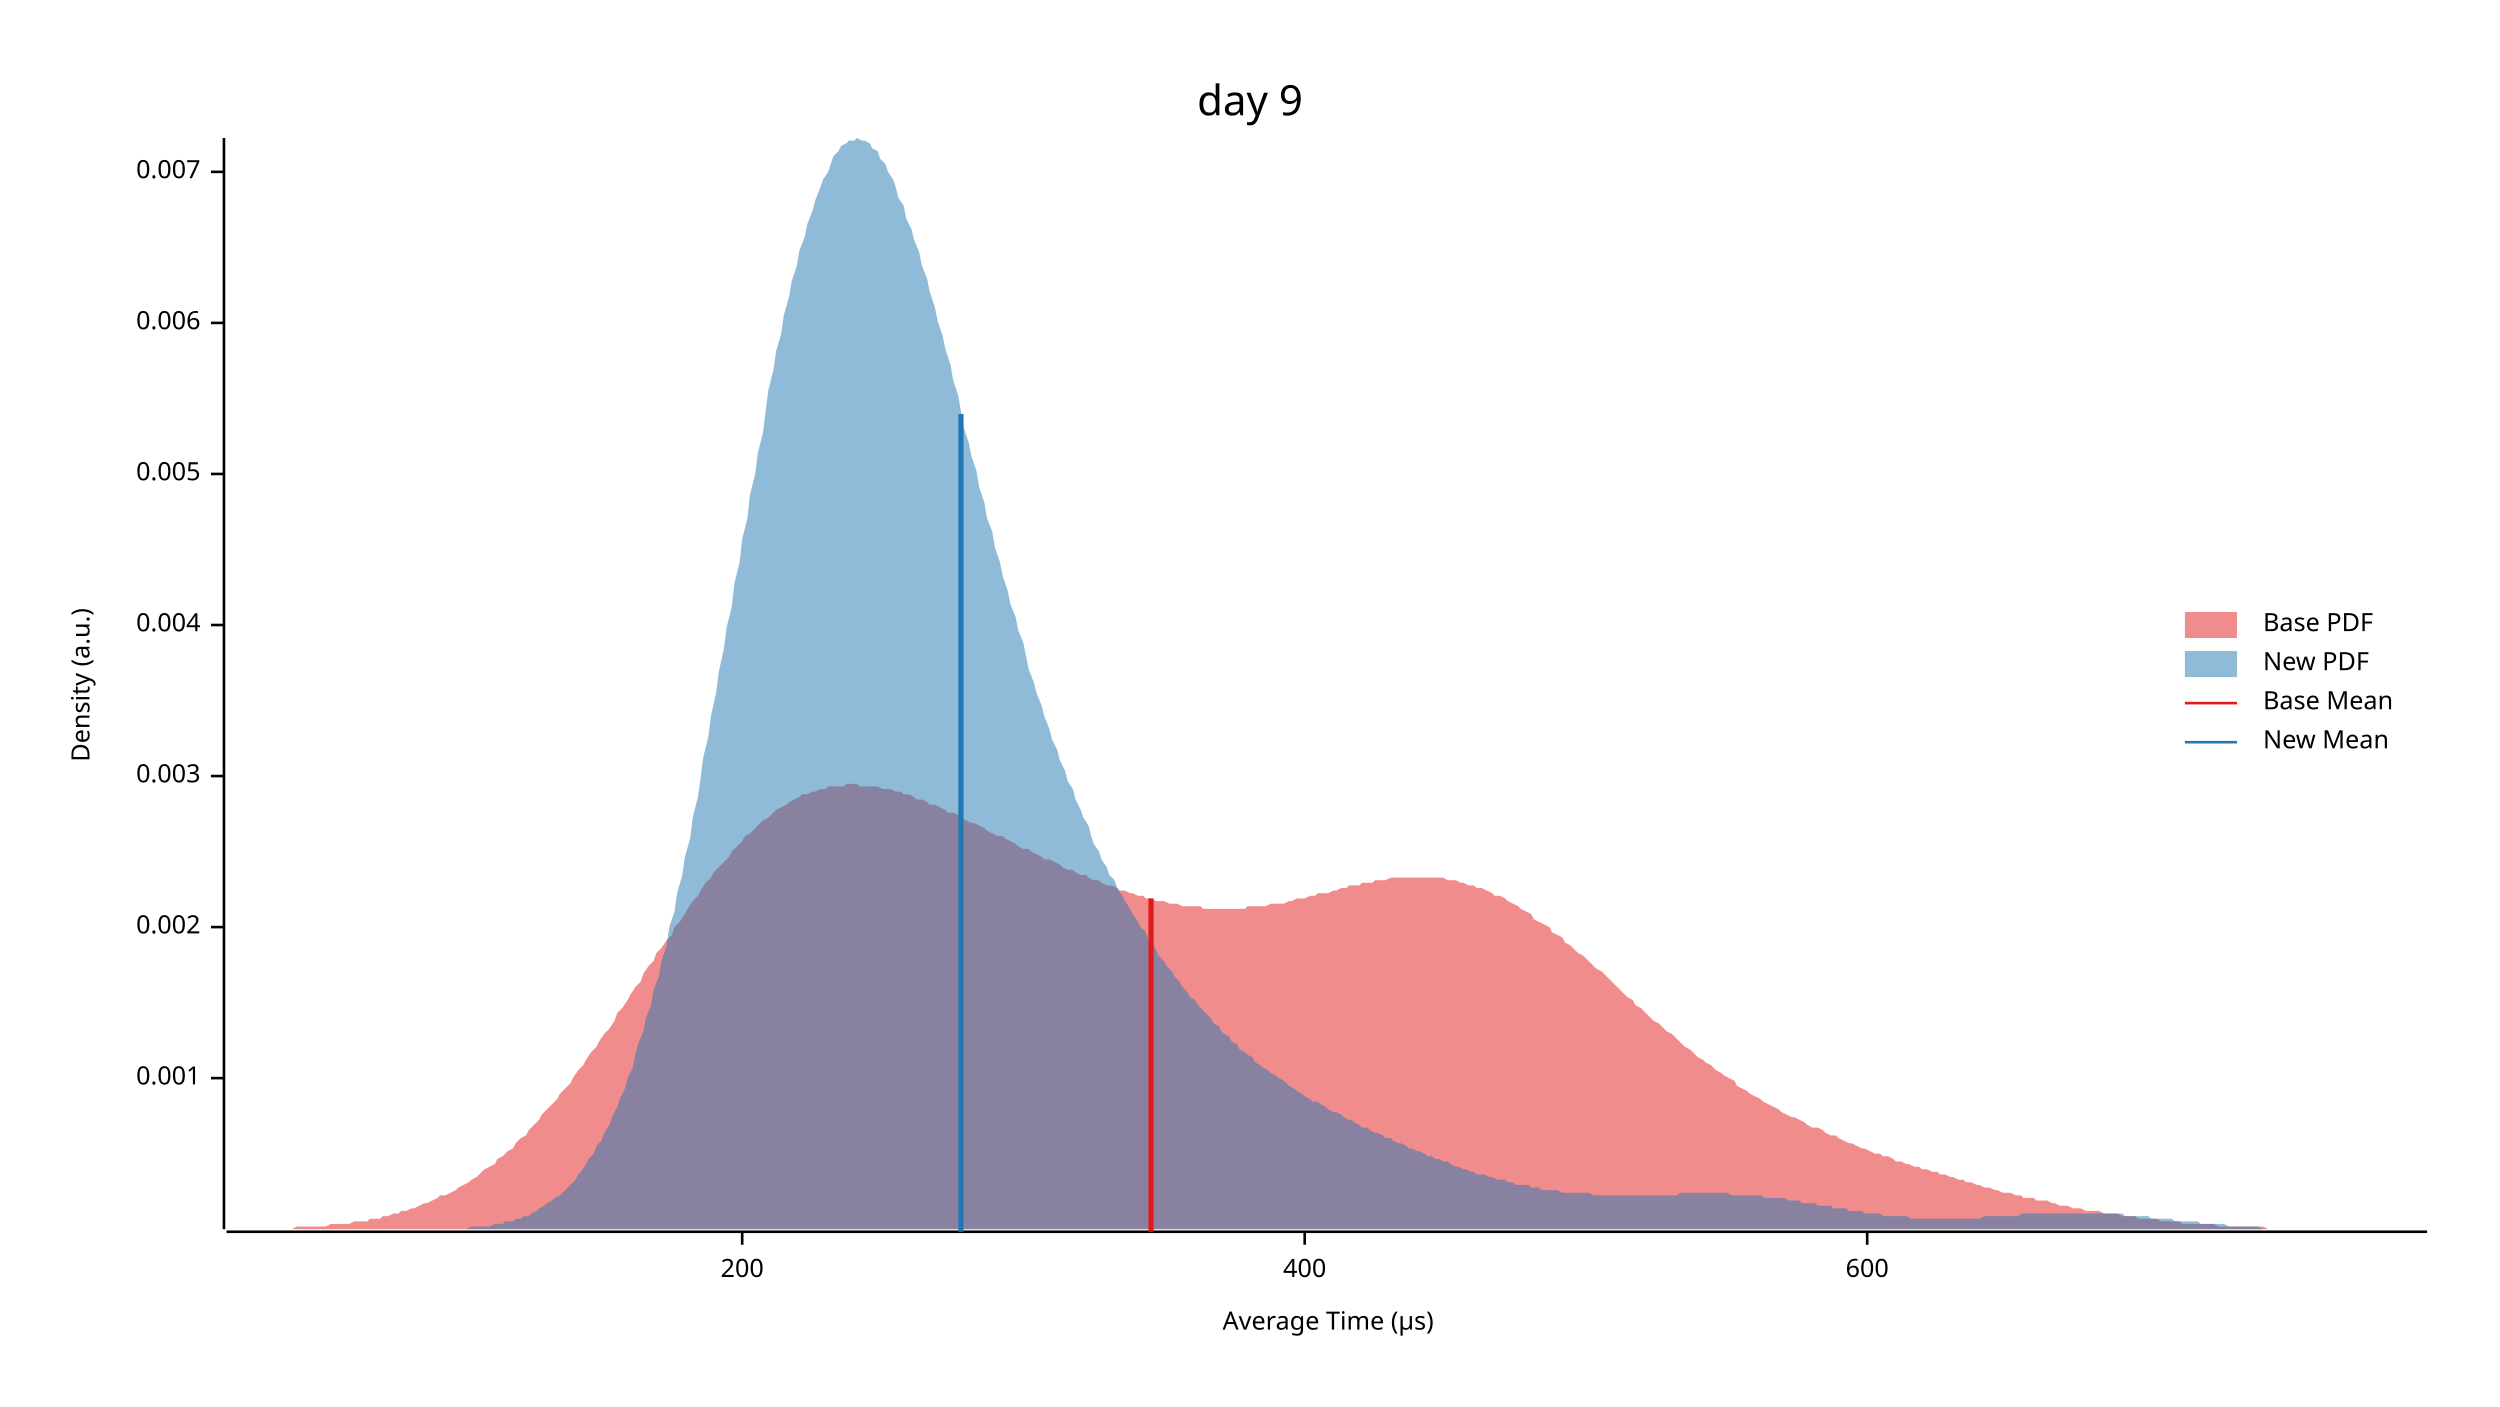
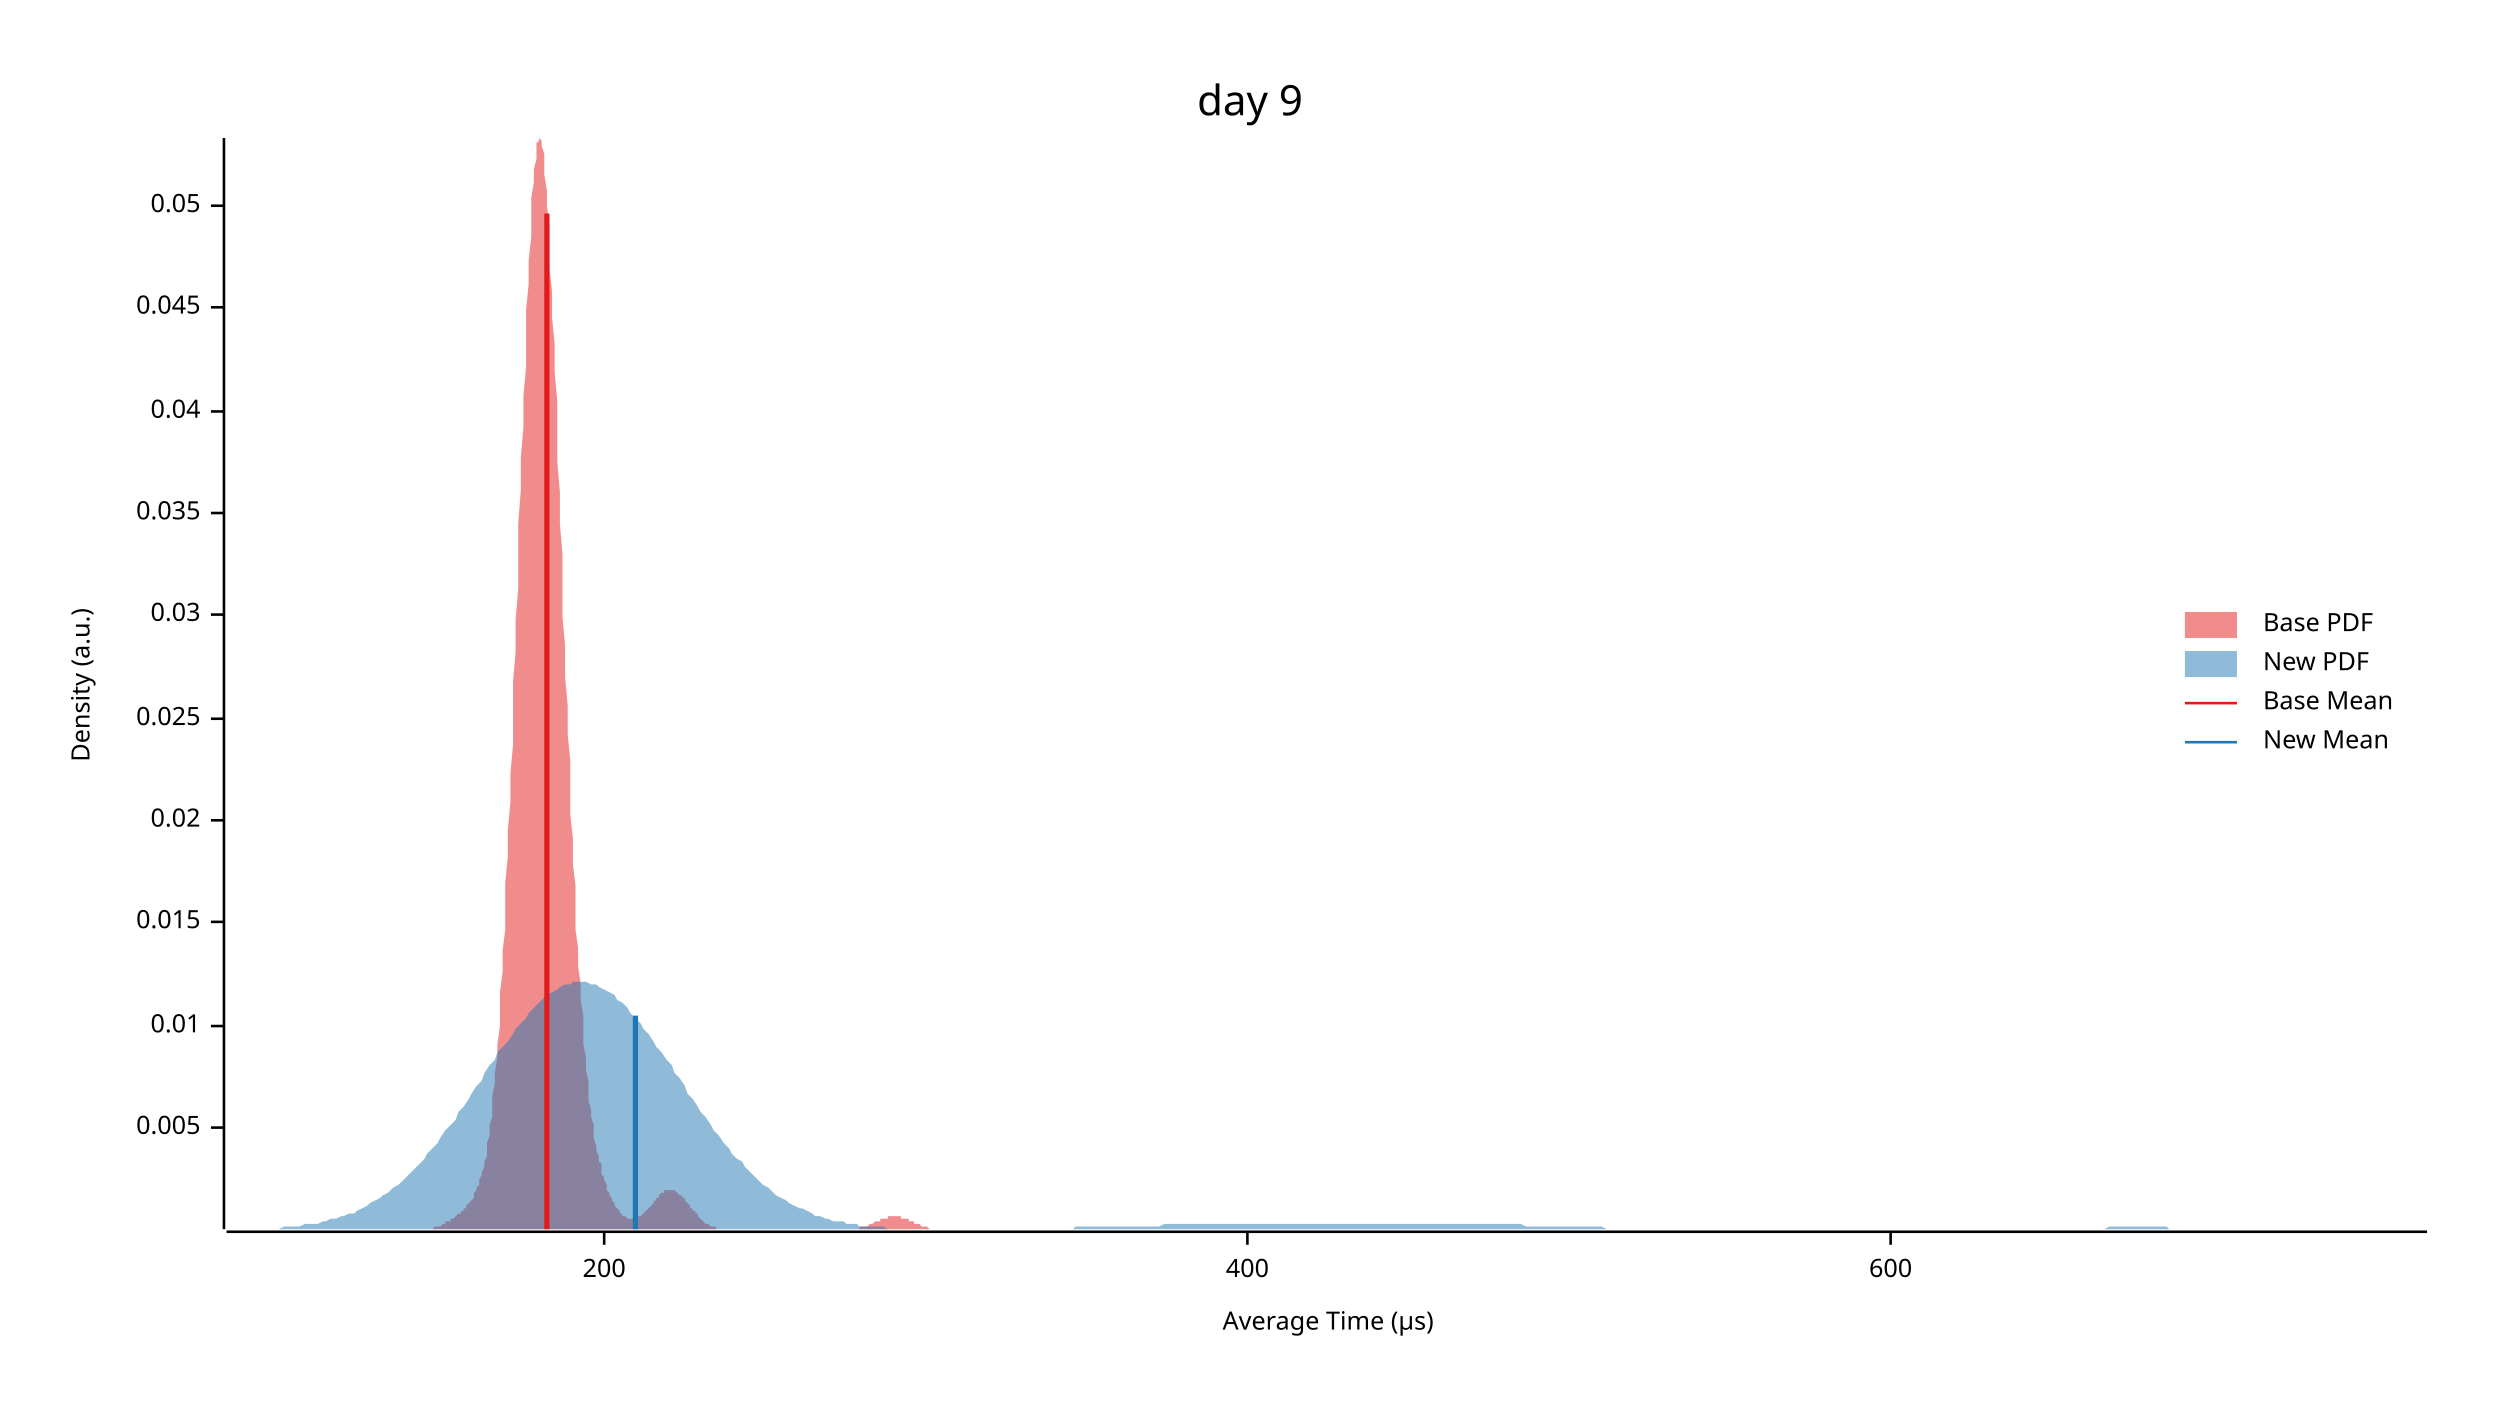
<svg xmlns="http://www.w3.org/2000/svg" width="960" height="540" viewBox="0 0 960 540">
  <text x="480" y="32" dy="0.76em" text-anchor="middle" font-family="sans-serif" font-size="16.129" opacity="1" fill="#000000">
day 9
</text>
  <text x="27" y="263" dy="0.76em" text-anchor="middle" font-family="sans-serif" font-size="9.677" opacity="1" fill="#000000" transform="rotate(270, 27, 263)">
Density (a.u.)
</text>
  <text x="510" y="513" dy="-0.5ex" text-anchor="middle" font-family="sans-serif" font-size="9.677" opacity="1" fill="#000000">
Average Time (µs)
</text>
  <polyline fill="none" opacity="1" stroke="#000000" stroke-width="1" points="86,53 86,472 " />
-   <text x="77" y="414" dy="0.5ex" text-anchor="end" font-family="sans-serif" font-size="9.677" opacity="1" fill="#000000">
- 0.001
- </text>
-   <polyline fill="none" opacity="1" stroke="#000000" stroke-width="1" points="81,414 86,414 " />
-   <text x="77" y="356" dy="0.5ex" text-anchor="end" font-family="sans-serif" font-size="9.677" opacity="1" fill="#000000">
- 0.002
- </text>
-   <polyline fill="none" opacity="1" stroke="#000000" stroke-width="1" points="81,356 86,356 " />
-   <text x="77" y="298" dy="0.5ex" text-anchor="end" font-family="sans-serif" font-size="9.677" opacity="1" fill="#000000">
- 0.003
- </text>
-   <polyline fill="none" opacity="1" stroke="#000000" stroke-width="1" points="81,298 86,298 " />
-   <text x="77" y="240" dy="0.5ex" text-anchor="end" font-family="sans-serif" font-size="9.677" opacity="1" fill="#000000">
- 0.004
- </text>
-   <polyline fill="none" opacity="1" stroke="#000000" stroke-width="1" points="81,240 86,240 " />
-   <text x="77" y="182" dy="0.5ex" text-anchor="end" font-family="sans-serif" font-size="9.677" opacity="1" fill="#000000">
+   <text x="77" y="433" dy="0.5ex" text-anchor="end" font-family="sans-serif" font-size="9.677" opacity="1" fill="#000000">
0.005
</text>
-   <polyline fill="none" opacity="1" stroke="#000000" stroke-width="1" points="81,182 86,182 " />
-   <text x="77" y="124" dy="0.5ex" text-anchor="end" font-family="sans-serif" font-size="9.677" opacity="1" fill="#000000">
- 0.006
+   <polyline fill="none" opacity="1" stroke="#000000" stroke-width="1" points="81,433 86,433 " />
+   <text x="77" y="394" dy="0.5ex" text-anchor="end" font-family="sans-serif" font-size="9.677" opacity="1" fill="#000000">
+ 0.01
</text>
-   <polyline fill="none" opacity="1" stroke="#000000" stroke-width="1" points="81,124 86,124 " />
-   <text x="77" y="66" dy="0.5ex" text-anchor="end" font-family="sans-serif" font-size="9.677" opacity="1" fill="#000000">
- 0.007
+   <polyline fill="none" opacity="1" stroke="#000000" stroke-width="1" points="81,394 86,394 " />
+   <text x="77" y="354" dy="0.5ex" text-anchor="end" font-family="sans-serif" font-size="9.677" opacity="1" fill="#000000">
+ 0.015
</text>
-   <polyline fill="none" opacity="1" stroke="#000000" stroke-width="1" points="81,66 86,66 " />
+   <polyline fill="none" opacity="1" stroke="#000000" stroke-width="1" points="81,354 86,354 " />
+   <text x="77" y="315" dy="0.5ex" text-anchor="end" font-family="sans-serif" font-size="9.677" opacity="1" fill="#000000">
+ 0.02
+ </text>
+   <polyline fill="none" opacity="1" stroke="#000000" stroke-width="1" points="81,315 86,315 " />
+   <text x="77" y="276" dy="0.5ex" text-anchor="end" font-family="sans-serif" font-size="9.677" opacity="1" fill="#000000">
+ 0.025
+ </text>
+   <polyline fill="none" opacity="1" stroke="#000000" stroke-width="1" points="81,276 86,276 " />
+   <text x="77" y="236" dy="0.5ex" text-anchor="end" font-family="sans-serif" font-size="9.677" opacity="1" fill="#000000">
+ 0.03
+ </text>
+   <polyline fill="none" opacity="1" stroke="#000000" stroke-width="1" points="81,236 86,236 " />
+   <text x="77" y="197" dy="0.5ex" text-anchor="end" font-family="sans-serif" font-size="9.677" opacity="1" fill="#000000">
+ 0.035
+ </text>
+   <polyline fill="none" opacity="1" stroke="#000000" stroke-width="1" points="81,197 86,197 " />
+   <text x="77" y="158" dy="0.5ex" text-anchor="end" font-family="sans-serif" font-size="9.677" opacity="1" fill="#000000">
+ 0.04
+ </text>
+   <polyline fill="none" opacity="1" stroke="#000000" stroke-width="1" points="81,158 86,158 " />
+   <text x="77" y="118" dy="0.5ex" text-anchor="end" font-family="sans-serif" font-size="9.677" opacity="1" fill="#000000">
+ 0.045
+ </text>
+   <polyline fill="none" opacity="1" stroke="#000000" stroke-width="1" points="81,118 86,118 " />
+   <text x="77" y="79" dy="0.5ex" text-anchor="end" font-family="sans-serif" font-size="9.677" opacity="1" fill="#000000">
+ 0.05
+ </text>
+   <polyline fill="none" opacity="1" stroke="#000000" stroke-width="1" points="81,79 86,79 " />
  <polyline fill="none" opacity="1" stroke="#000000" stroke-width="1" points="87,473 932,473 " />
-   <text x="285" y="483" dy="0.76em" text-anchor="middle" font-family="sans-serif" font-size="9.677" opacity="1" fill="#000000">
+   <text x="232" y="483" dy="0.76em" text-anchor="middle" font-family="sans-serif" font-size="9.677" opacity="1" fill="#000000">
200
</text>
-   <polyline fill="none" opacity="1" stroke="#000000" stroke-width="1" points="285,473 285,478 " />
-   <text x="501" y="483" dy="0.76em" text-anchor="middle" font-family="sans-serif" font-size="9.677" opacity="1" fill="#000000">
+   <polyline fill="none" opacity="1" stroke="#000000" stroke-width="1" points="232,473 232,478 " />
+   <text x="479" y="483" dy="0.76em" text-anchor="middle" font-family="sans-serif" font-size="9.677" opacity="1" fill="#000000">
400
</text>
-   <polyline fill="none" opacity="1" stroke="#000000" stroke-width="1" points="501,473 501,478 " />
-   <text x="717" y="483" dy="0.76em" text-anchor="middle" font-family="sans-serif" font-size="9.677" opacity="1" fill="#000000">
+   <polyline fill="none" opacity="1" stroke="#000000" stroke-width="1" points="479,473 479,478 " />
+   <text x="726" y="483" dy="0.76em" text-anchor="middle" font-family="sans-serif" font-size="9.677" opacity="1" fill="#000000">
600
</text>
-   <polyline fill="none" opacity="1" stroke="#000000" stroke-width="1" points="717,473 717,478 " />
-   <polygon opacity="0.5" fill="#E31A1C" points="87,472 88,472 90,472 92,472 93,472 95,472 97,472 98,472 100,472 102,472 103,472 105,472 107,472 109,472 110,472 112,472 114,471 115,471 117,471 119,471 120,471 122,471 124,471 125,471 127,470 129,470 131,470 132,470 134,470 136,469 137,469 139,469 141,469 142,468 144,468 146,468 147,467 149,467 151,466 153,466 154,465 156,465 158,464 159,464 161,463 163,462 164,462 166,461 168,460 169,459 171,459 173,458 175,457 176,456 178,455 180,454 181,453 183,452 185,450 186,449 188,448 190,447 191,445 193,444 195,442 197,441 198,439 200,437 202,436 203,434 205,432 207,430 208,428 210,426 212,424 214,422 215,420 217,418 219,416 220,414 222,411 224,409 225,407 227,404 229,402 230,400 232,397 234,395 236,392 237,389 239,387 241,384 242,382 244,379 246,377 247,374 249,371 251,369 252,366 254,364 256,361 258,359 259,356 261,354 263,351 264,349 266,346 268,344 269,342 271,339 273,337 274,335 276,333 278,331 280,329 281,327 283,325 285,323 286,321 288,320 290,318 291,317 293,315 295,314 296,313 298,311 300,310 302,309 303,308 305,307 307,306 308,305 310,305 312,304 313,304 315,303 317,303 318,302 320,302 322,302 324,302 325,301 327,301 329,301 330,302 332,302 334,302 335,302 337,302 339,303 341,303 342,303 344,304 346,304 347,305 349,305 351,306 352,307 354,307 356,308 357,309 359,309 361,310 363,311 364,312 366,312 368,313 369,314 371,315 373,316 374,316 376,317 378,318 379,319 381,320 383,321 385,321 386,322 388,323 390,324 391,325 393,326 395,326 396,327 398,328 400,329 401,330 403,330 405,331 407,332 408,333 410,334 412,334 413,335 415,336 417,336 418,337 420,338 422,338 423,339 425,340 427,340 429,341 430,342 432,342 434,343 435,343 437,344 439,344 440,345 442,345 444,346 445,346 447,346 449,347 451,347 452,347 454,348 456,348 457,348 459,348 461,348 462,349 464,349 466,349 468,349 469,349 471,349 473,349 474,349 476,349 478,349 479,348 481,348 483,348 484,348 486,348 488,347 490,347 491,347 493,347 495,346 496,346 498,345 500,345 501,345 503,344 505,344 506,343 508,343 510,343 512,342 513,342 515,341 517,341 518,340 520,340 522,340 523,339 525,339 527,339 528,338 530,338 532,338 534,337 535,337 537,337 539,337 540,337 542,337 544,337 545,337 547,337 549,337 550,337 552,337 554,337 556,338 557,338 559,338 561,339 562,339 564,340 566,340 567,341 569,341 571,342 573,343 574,344 576,344 578,345 579,346 581,347 583,348 584,349 586,350 588,351 589,353 591,354 593,355 595,356 596,358 598,359 600,360 601,362 603,363 605,365 606,366 608,367 610,369 611,370 613,372 615,373 617,375 618,376 620,378 622,380 623,381 625,383 627,384 628,386 630,387 632,389 633,390 635,392 637,393 639,395 640,396 642,397 644,399 645,400 647,402 649,403 650,404 652,406 654,407 655,408 657,409 659,411 661,412 662,413 664,414 666,415 667,417 669,418 671,419 672,420 674,421 676,422 677,423 679,424 681,425 683,426 684,427 686,428 688,429 689,429 691,430 693,431 694,432 696,433 698,433 700,434 701,435 703,436 705,436 706,437 708,438 710,439 711,439 713,440 715,441 716,441 718,442 720,443 722,443 723,444 725,444 727,445 728,446 730,446 732,447 733,447 735,448 737,448 738,449 740,449 742,450 744,450 745,451 747,451 749,452 750,452 752,453 754,453 755,454 757,454 759,455 760,455 762,456 764,456 766,457 767,457 769,458 771,458 772,458 774,459 776,459 777,460 779,460 781,460 782,461 784,461 786,461 788,462 789,462 791,463 793,463 794,463 796,464 798,464 799,464 801,465 803,465 804,465 806,465 808,466 810,466 811,466 813,466 815,467 816,467 818,467 820,467 821,468 823,468 825,468 827,468 828,468 830,469 832,469 833,469 835,469 837,469 838,470 840,470 842,470 843,470 845,470 847,470 849,470 850,470 852,471 854,471 855,471 857,471 859,471 860,471 862,471 864,471 865,471 867,471 869,471 871,472 872,472 874,472 876,472 877,472 879,472 881,472 882,472 884,472 886,472 887,472 889,472 891,472 893,472 894,472 896,472 898,472 899,472 901,472 903,472 904,472 906,472 908,472 909,472 911,472 913,472 915,472 916,472 918,472 920,472 921,472 923,472 925,472 926,472 928,472 930,472 932,472 932,472 87,472 " />
-   <polygon opacity="0.5" fill="#1F78B4" points="175,472 176,472 178,472 179,472 181,471 182,471 184,471 185,471 187,471 188,471 190,470 191,470 193,470 194,469 196,469 197,469 198,468 200,468 201,467 203,467 204,466 206,465 207,464 209,463 210,462 212,461 213,460 215,459 216,458 218,456 219,455 221,453 222,451 223,450 225,447 226,445 228,443 229,440 231,438 232,435 234,432 235,429 237,425 238,422 240,418 241,414 243,410 244,405 245,401 247,396 248,391 250,386 251,380 253,375 254,369 256,363 257,356 259,350 260,343 262,336 263,329 265,322 266,314 268,306 269,299 270,291 272,283 273,275 275,266 276,258 278,249 279,241 281,233 282,224 284,216 285,207 287,199 288,190 290,182 291,174 293,166 294,158 295,150 297,142 298,135 300,128 301,121 303,114 304,108 306,102 307,96 309,91 310,86 312,81 313,77 315,72 316,69 318,66 319,63 320,60 322,58 323,56 325,55 326,54 328,54 329,53 331,54 332,54 334,55 335,57 337,58 338,61 340,63 341,66 343,69 344,72 345,76 347,79 348,84 350,88 351,92 353,97 354,102 356,107 357,112 359,118 360,123 362,129 363,134 365,140 366,146 368,152 369,158 370,164 372,170 373,175 375,181 376,187 378,193 379,199 381,204 382,210 384,216 385,221 387,227 388,232 390,237 391,242 393,247 394,252 395,257 397,262 398,266 400,271 401,275 403,280 404,284 406,288 407,292 409,296 410,300 412,303 413,307 415,311 416,314 418,317 419,321 420,324 422,327 423,330 425,333 426,336 428,338 429,341 431,344 432,346 434,349 435,351 437,354 438,356 440,358 441,361 443,363 444,365 445,367 447,369 448,371 450,373 451,375 453,377 454,379 456,381 457,383 459,384 460,386 462,388 463,389 465,391 466,393 468,394 469,396 470,397 472,398 473,400 475,401 476,403 478,404 479,405 481,406 482,408 484,409 485,410 487,411 488,412 490,413 491,414 493,415 494,416 495,417 497,418 498,419 500,420 501,421 503,422 504,423 506,423 507,424 509,425 510,426 512,427 513,427 515,428 516,429 518,430 519,430 520,431 522,432 523,433 525,433 526,434 528,435 529,435 531,436 532,437 534,437 535,438 537,439 538,439 540,440 541,441 542,441 544,442 545,442 547,443 548,444 550,444 551,445 553,445 554,446 556,446 557,447 559,448 560,448 562,449 563,449 565,450 566,450 567,451 569,451 570,451 572,452 573,452 575,453 576,453 578,453 579,454 581,454 582,455 584,455 585,455 587,455 588,456 590,456 591,456 592,457 594,457 595,457 597,457 598,457 600,458 601,458 603,458 604,458 606,458 607,458 609,458 610,458 612,459 613,459 615,459 616,459 617,459 619,459 620,459 622,459 623,459 625,459 626,459 628,459 629,459 631,459 632,459 634,459 635,459 637,459 638,459 640,459 641,459 642,459 644,459 645,458 647,458 648,458 650,458 651,458 653,458 654,458 656,458 657,458 659,458 660,458 662,458 663,458 665,459 666,459 667,459 669,459 670,459 672,459 673,459 675,459 676,459 678,460 679,460 681,460 682,460 684,460 685,460 687,461 688,461 690,461 691,461 692,462 694,462 695,462 697,462 698,463 700,463 701,463 703,463 704,464 706,464 707,464 709,464 710,465 712,465 713,465 715,465 716,466 717,466 719,466 720,466 722,466 723,467 725,467 726,467 728,467 729,467 731,467 732,467 734,468 735,468 737,468 738,468 740,468 741,468 742,468 744,468 745,468 747,468 748,468 750,468 751,468 753,468 754,468 756,468 757,468 759,468 760,468 762,467 763,467 765,467 766,467 767,467 769,467 770,467 772,467 773,467 775,467 776,466 778,466 779,466 781,466 782,466 784,466 785,466 787,466 788,466 790,466 791,466 792,466 794,466 795,466 797,466 798,466 800,466 801,466 803,466 804,466 806,466 807,466 809,466 810,466 812,466 813,466 815,466 816,467 817,467 819,467 820,467 822,467 823,467 825,467 826,468 828,468 829,468 831,468 832,468 834,468 835,469 837,469 838,469 839,469 841,469 842,469 844,469 845,470 847,470 848,470 850,470 851,470 853,470 854,470 856,471 857,471 859,471 860,471 862,471 863,471 864,471 866,471 867,471 869,472 870,472 872,472 873,472 875,472 876,472 878,472 879,472 881,472 882,472 884,472 885,472 887,472 888,472 889,472 891,472 892,472 894,472 895,472 897,472 898,472 900,472 901,472 903,472 904,472 906,472 907,472 909,472 909,472 175,472 " />
-   <polyline fill="none" opacity="1" stroke="#E31A1C" stroke-width="2" points="442,473 442,345 " />
-   <polyline fill="none" opacity="1" stroke="#1F78B4" stroke-width="2" points="369,473 369,159 " />
+   <polyline fill="none" opacity="1" stroke="#000000" stroke-width="1" points="726,473 726,478 " />
+   <polygon opacity="0.5" fill="#E31A1C" points="158,472 158,472 159,472 159,472 160,472 160,472 160,472 161,472 161,472 162,472 162,472 162,472 163,472 163,472 164,472 164,472 165,472 165,472 165,472 166,472 166,472 167,471 167,471 167,471 168,471 168,471 169,471 169,471 170,470 170,470 170,470 171,470 171,469 172,469 172,469 172,469 173,469 173,468 174,468 174,468 175,467 175,467 175,467 176,466 176,466 177,466 177,465 177,465 178,465 178,464 179,464 179,463 179,463 180,462 180,462 181,461 181,461 182,460 182,459 182,458 183,457 183,456 184,455 184,454 184,453 185,451 185,450 186,448 186,446 187,444 187,441 187,439 188,436 188,432 189,429 189,425 189,421 190,416 190,412 191,406 191,401 192,394 192,388 192,381 193,373 193,365 194,357 194,348 194,339 195,329 195,319 196,308 196,297 197,286 197,274 197,262 198,250 198,238 199,226 199,213 199,201 200,188 200,176 201,164 201,152 202,141 202,130 202,119 203,109 203,100 204,91 204,84 204,76 205,70 205,65 206,61 206,57 206,55 207,54 207,53 208,54 208,56 209,59 209,62 209,67 210,73 210,79 211,86 211,94 211,103 212,112 212,122 213,132 213,143 214,154 214,166 214,177 215,189 215,201 216,213 216,225 216,237 217,248 217,260 218,271 218,282 219,292 219,303 219,313 220,322 220,332 221,340 221,349 221,357 222,364 222,371 223,378 223,384 224,390 224,396 224,401 225,406 225,411 226,415 226,419 226,423 227,426 227,429 228,432 228,435 228,437 229,440 229,442 230,444 230,446 231,447 231,449 231,451 232,452 232,453 233,455 233,456 233,457 234,458 234,459 235,460 235,461 236,462 236,462 236,463 237,464 237,464 238,465 238,465 238,466 239,466 239,467 240,467 240,467 241,468 241,468 241,468 242,468 242,468 243,468 243,468 243,468 244,468 244,468 245,468 245,467 246,467 246,467 246,467 247,466 247,466 248,465 248,465 248,465 249,464 249,464 250,463 250,463 251,462 251,462 251,461 252,461 252,460 253,460 253,459 253,459 254,458 254,458 255,458 255,457 255,457 256,457 256,457 257,457 257,457 258,457 258,457 258,457 259,457 259,457 260,458 260,458 260,458 261,459 261,459 262,459 262,460 263,460 263,461 263,461 264,462 264,462 265,463 265,463 265,464 266,464 266,465 267,465 267,466 268,466 268,467 268,467 269,468 269,468 270,469 270,469 270,469 271,470 271,470 272,470 272,470 273,471 273,471 273,471 274,471 274,471 275,471 275,472 275,472 276,472 276,472 277,472 277,472 277,472 278,472 278,472 279,472 279,472 280,472 280,472 280,472 281,472 281,472 282,472 282,472 282,472 283,472 283,472 284,472 284,472 285,472 285,472 285,472 286,472 286,472 287,472 287,472 287,472 288,472 288,472 289,472 289,472 290,472 290,472 290,472 291,472 291,472 292,472 292,472 292,472 293,472 293,472 294,472 294,472 295,472 295,472 295,472 296,472 296,472 297,472 297,472 297,472 298,472 298,472 299,472 299,472 300,472 300,472 300,472 301,472 301,472 302,472 302,472 302,472 303,472 303,472 304,472 304,472 304,472 305,472 305,472 306,472 306,472 307,472 307,472 307,472 308,472 308,472 309,472 309,472 309,472 310,472 310,472 311,472 311,472 312,472 312,472 312,472 313,472 313,472 314,472 314,472 314,472 315,472 315,472 316,472 316,472 317,472 317,472 317,472 318,472 318,472 319,472 319,472 319,472 320,472 320,472 321,472 321,472 322,472 322,472 322,472 323,472 323,472 324,472 324,472 324,472 325,472 325,472 326,472 326,472 326,472 327,472 327,472 328,472 328,472 329,472 329,472 329,472 330,472 330,471 331,471 331,471 331,471 332,471 332,471 333,471 333,471 334,470 334,470 334,470 335,470 335,470 336,469 336,469 336,469 337,469 337,469 338,469 338,468 339,468 339,468 339,468 340,468 340,468 341,468 341,467 341,467 342,467 342,467 343,467 343,467 344,467 344,467 344,467 345,467 345,467 346,467 346,467 346,468 347,468 347,468 348,468 348,468 349,468 349,469 349,469 350,469 350,469 351,469 351,469 351,470 352,470 352,470 353,470 353,470 353,470 354,471 354,471 355,471 355,471 356,471 356,471 356,471 357,472 357,472 358,472 358,472 358,472 359,472 359,472 360,472 360,472 361,472 361,472 361,472 362,472 362,472 363,472 363,472 363,472 364,472 364,472 365,472 365,472 365,472 158,472 " />
+   <polygon opacity="0.5" fill="#1F78B4" points="87,472 88,472 90,472 92,472 93,472 95,472 97,472 98,472 100,472 102,472 103,472 105,472 107,472 109,471 110,471 112,471 114,471 115,471 117,470 119,470 120,470 122,470 124,469 125,469 127,468 129,468 131,467 132,467 134,466 136,466 137,465 139,464 141,463 142,462 144,461 146,460 147,459 149,458 151,456 153,455 154,454 156,452 158,450 159,449 161,447 163,445 164,443 166,441 168,439 169,437 171,434 173,432 175,430 176,427 178,425 180,422 181,420 183,417 185,415 186,412 188,409 190,407 191,404 193,402 195,400 197,397 198,395 200,393 202,391 203,389 205,387 207,385 208,384 210,382 212,381 214,380 215,379 217,378 219,378 220,377 222,377 224,377 225,377 227,378 229,378 230,379 232,380 234,381 236,382 237,384 239,385 241,387 242,389 244,391 246,393 247,395 249,397 251,400 252,402 254,404 256,407 258,409 259,412 261,414 263,417 264,420 266,422 268,425 269,427 271,429 273,432 274,434 276,436 278,439 280,441 281,443 283,445 285,446 286,448 288,450 290,452 291,453 293,455 295,456 296,457 298,459 300,460 302,461 303,462 305,463 307,464 308,464 310,465 312,466 313,467 315,467 317,468 318,468 320,469 322,469 324,469 325,470 327,470 329,470 330,471 332,471 334,471 335,471 337,471 339,471 341,472 342,472 344,472 346,472 347,472 349,472 351,472 352,472 354,472 356,472 357,472 359,472 361,472 363,472 364,472 366,472 368,472 369,472 371,472 373,472 374,472 376,472 378,472 379,472 381,472 383,472 385,472 386,472 388,472 390,472 391,472 393,472 395,472 396,472 398,472 400,472 401,472 403,472 405,472 407,472 408,472 410,472 412,472 413,471 415,471 417,471 418,471 420,471 422,471 423,471 425,471 427,471 429,471 430,471 432,471 434,471 435,471 437,471 439,471 440,471 442,471 444,471 445,471 447,470 449,470 451,470 452,470 454,470 456,470 457,470 459,470 461,470 462,470 464,470 466,470 468,470 469,470 471,470 473,470 474,470 476,470 478,470 479,470 481,470 483,470 484,470 486,470 488,470 490,470 491,470 493,470 495,470 496,470 498,470 500,470 501,470 503,470 505,470 506,470 508,470 510,470 512,470 513,470 515,470 517,470 518,470 520,470 522,470 523,470 525,470 527,470 528,470 530,470 532,470 534,470 535,470 537,470 539,470 540,470 542,470 544,470 545,470 547,470 549,470 550,470 552,470 554,470 556,470 557,470 559,470 561,470 562,470 564,470 566,470 567,470 569,470 571,470 573,470 574,470 576,470 578,470 579,470 581,470 583,470 584,470 586,471 588,471 589,471 591,471 593,471 595,471 596,471 598,471 600,471 601,471 603,471 605,471 606,471 608,471 610,471 611,471 613,471 615,471 617,472 618,472 620,472 622,472 623,472 625,472 627,472 628,472 630,472 632,472 633,472 635,472 637,472 639,472 640,472 642,472 644,472 645,472 647,472 649,472 650,472 652,472 654,472 655,472 657,472 659,472 661,472 662,472 664,472 666,472 667,472 669,472 671,472 672,472 674,472 676,472 677,472 679,472 681,472 683,472 684,472 686,472 688,472 689,472 691,472 693,472 694,472 696,472 698,472 700,472 701,472 703,472 705,472 706,472 708,472 710,472 711,472 713,472 715,472 716,472 718,472 720,472 722,472 723,472 725,472 727,472 728,472 730,472 732,472 733,472 735,472 737,472 738,472 740,472 742,472 744,472 745,472 747,472 749,472 750,472 752,472 754,472 755,472 757,472 759,472 760,472 762,472 764,472 766,472 767,472 769,472 771,472 772,472 774,472 776,472 777,472 779,472 781,472 782,472 784,472 786,472 788,472 789,472 791,472 793,472 794,472 796,472 798,472 799,472 801,472 803,472 804,472 806,472 808,472 810,471 811,471 813,471 815,471 816,471 818,471 820,471 821,471 823,471 825,471 827,471 828,471 830,471 832,471 833,472 835,472 837,472 838,472 840,472 842,472 843,472 845,472 847,472 849,472 850,472 852,472 854,472 855,472 857,472 859,472 860,472 862,472 864,472 865,472 867,472 869,472 871,472 872,472 874,472 876,472 877,472 879,472 881,472 882,472 884,472 886,472 887,472 889,472 891,472 893,472 894,472 896,472 898,472 899,472 901,472 903,472 904,472 906,472 908,472 909,472 911,472 913,472 915,472 916,472 918,472 920,472 921,472 923,472 925,472 926,472 928,472 930,472 932,472 932,472 87,472 " />
+   <polyline fill="none" opacity="1" stroke="#E31A1C" stroke-width="2" points="210,472 210,82 " />
+   <polyline fill="none" opacity="1" stroke="#1F78B4" stroke-width="2" points="244,472 244,390 " />
  <text x="869" y="235" dy="0.76em" text-anchor="start" font-family="sans-serif" font-size="9.677" opacity="1" fill="#000000">
Base PDF
</text>
  <text x="869" y="250" dy="0.76em" text-anchor="start" font-family="sans-serif" font-size="9.677" opacity="1" fill="#000000">
New PDF
</text>
  <text x="869" y="265" dy="0.76em" text-anchor="start" font-family="sans-serif" font-size="9.677" opacity="1" fill="#000000">
Base Mean
</text>
  <text x="869" y="280" dy="0.76em" text-anchor="start" font-family="sans-serif" font-size="9.677" opacity="1" fill="#000000">
New Mean
</text>
  <rect x="839" y="235" width="20" height="10" opacity="0.5" fill="#E31A1C" stroke="none" />
  <rect x="839" y="250" width="20" height="10" opacity="0.5" fill="#1F78B4" stroke="none" />
  <polyline fill="none" opacity="1" stroke="#E31A1C" stroke-width="1" points="839,270 859,270 " />
  <polyline fill="none" opacity="1" stroke="#1F78B4" stroke-width="1" points="839,285 859,285 " />
</svg>
